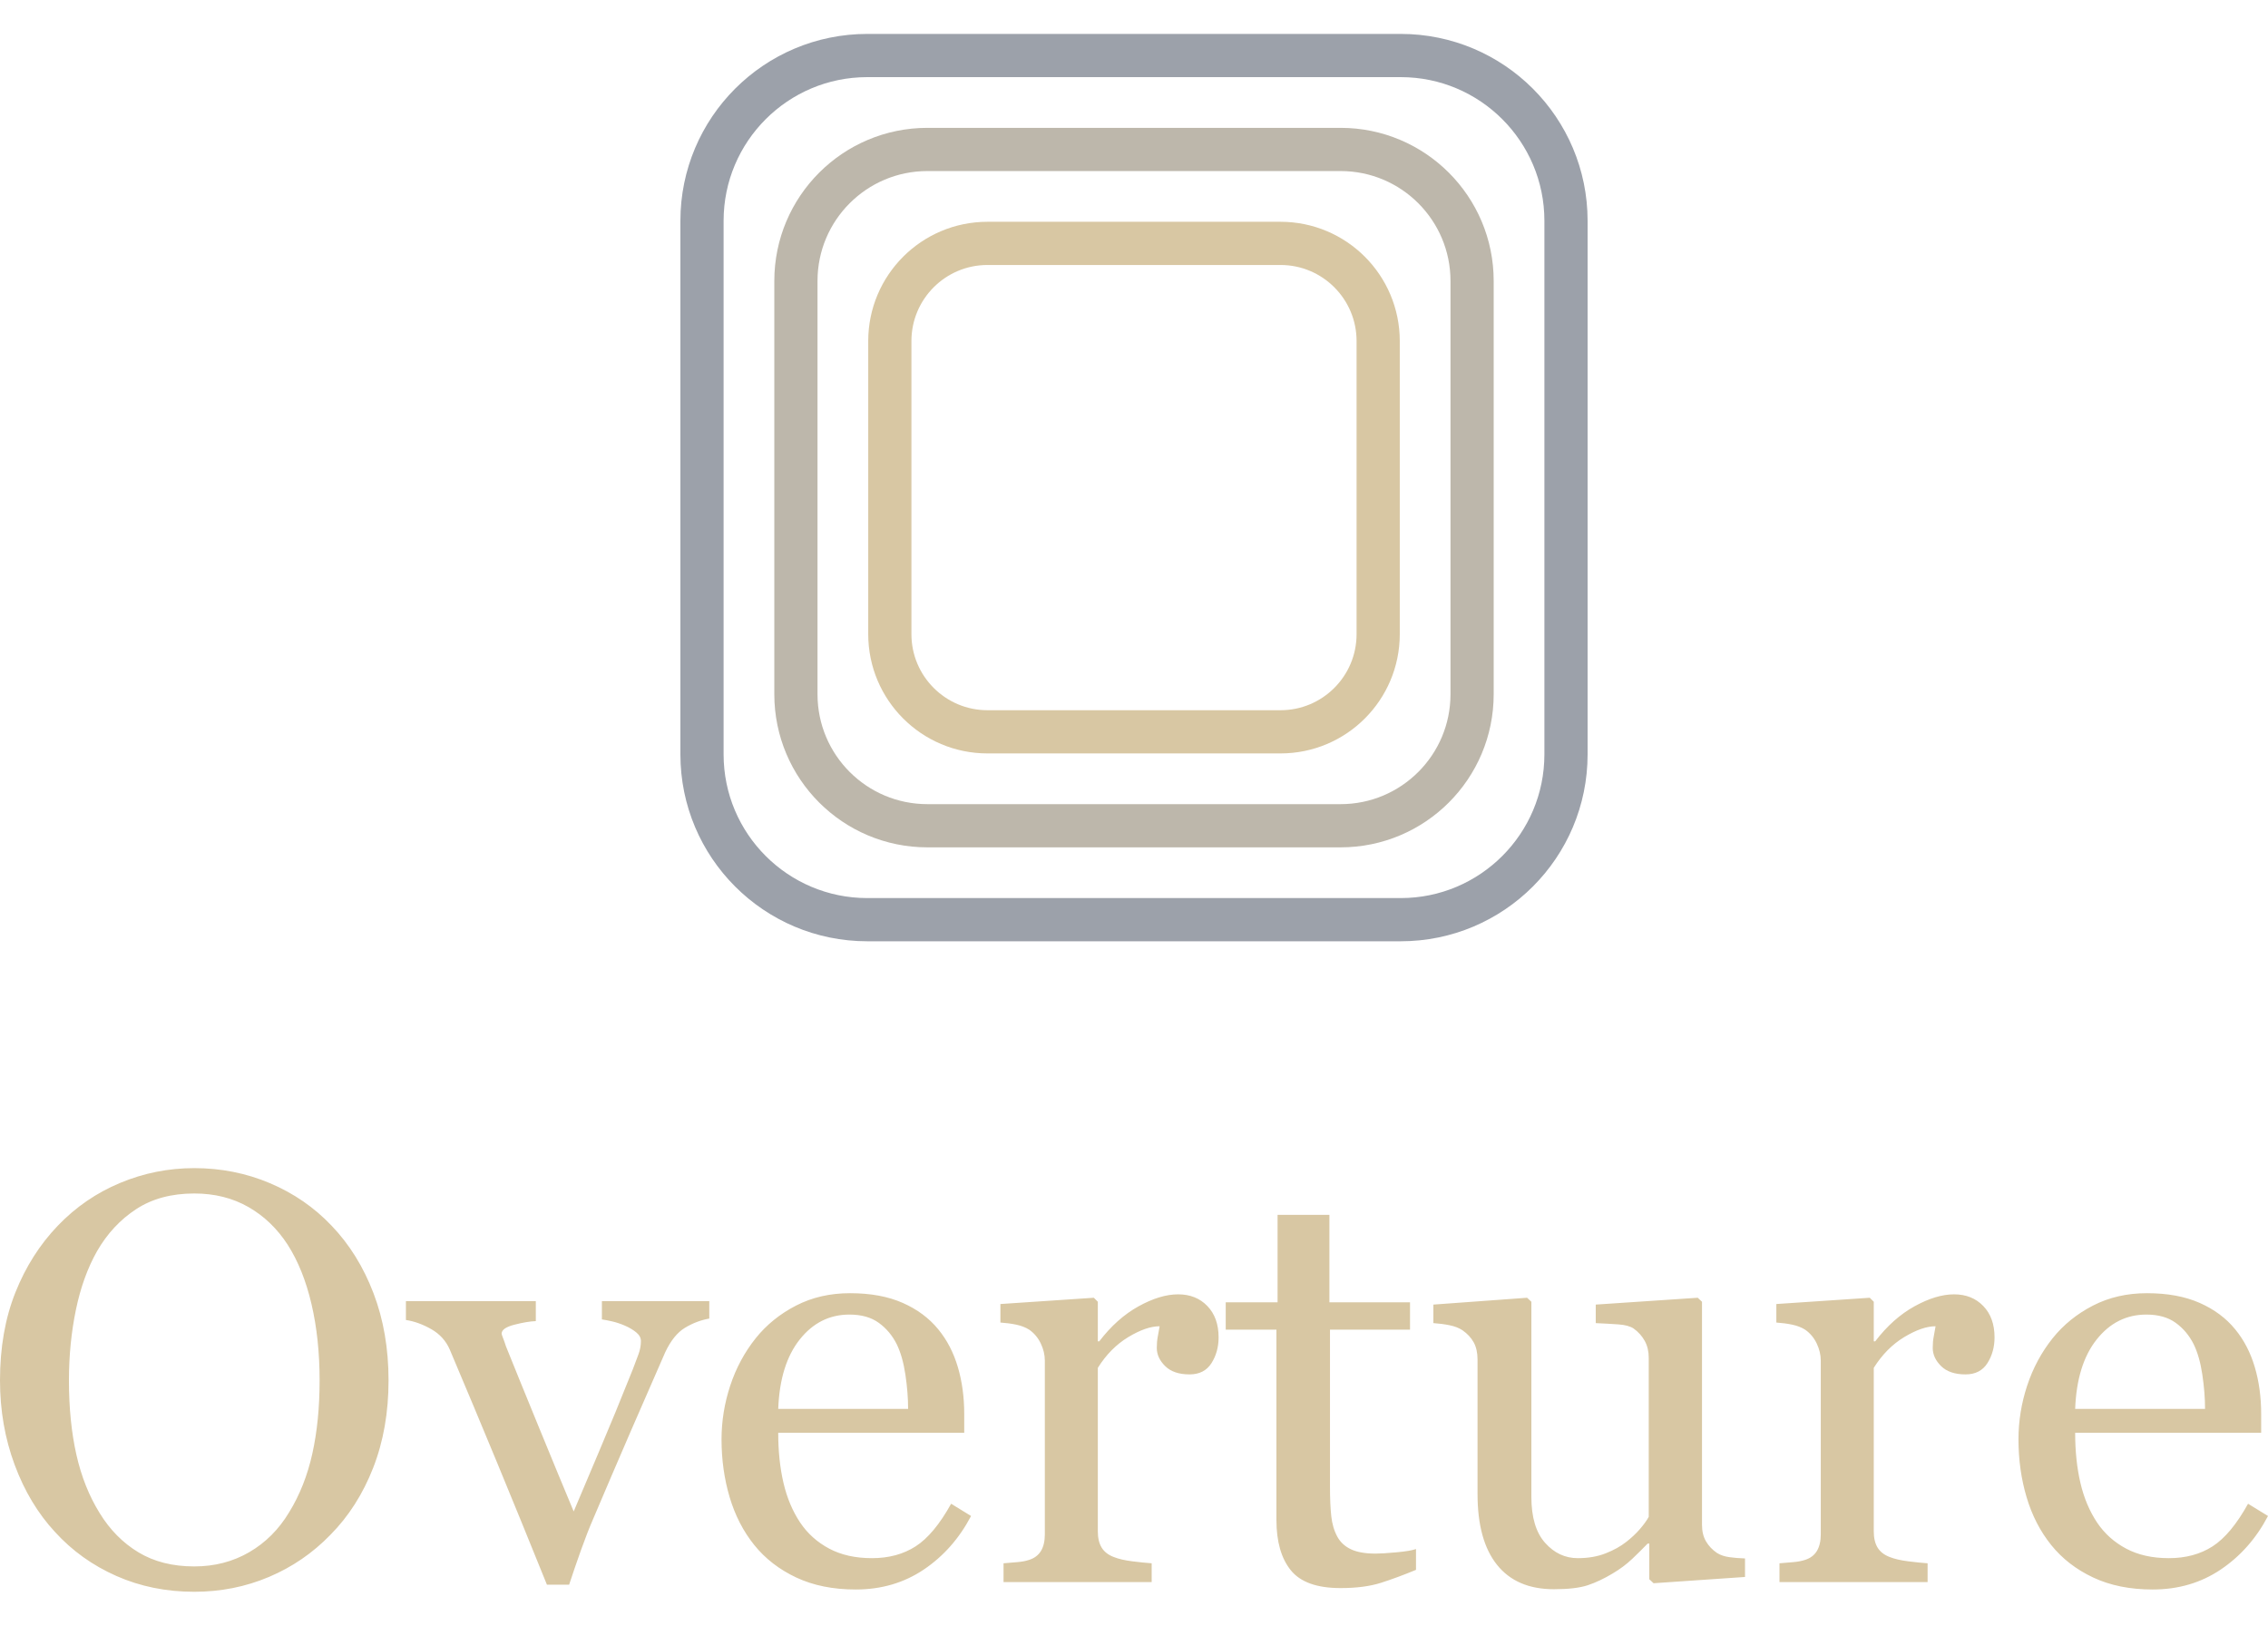
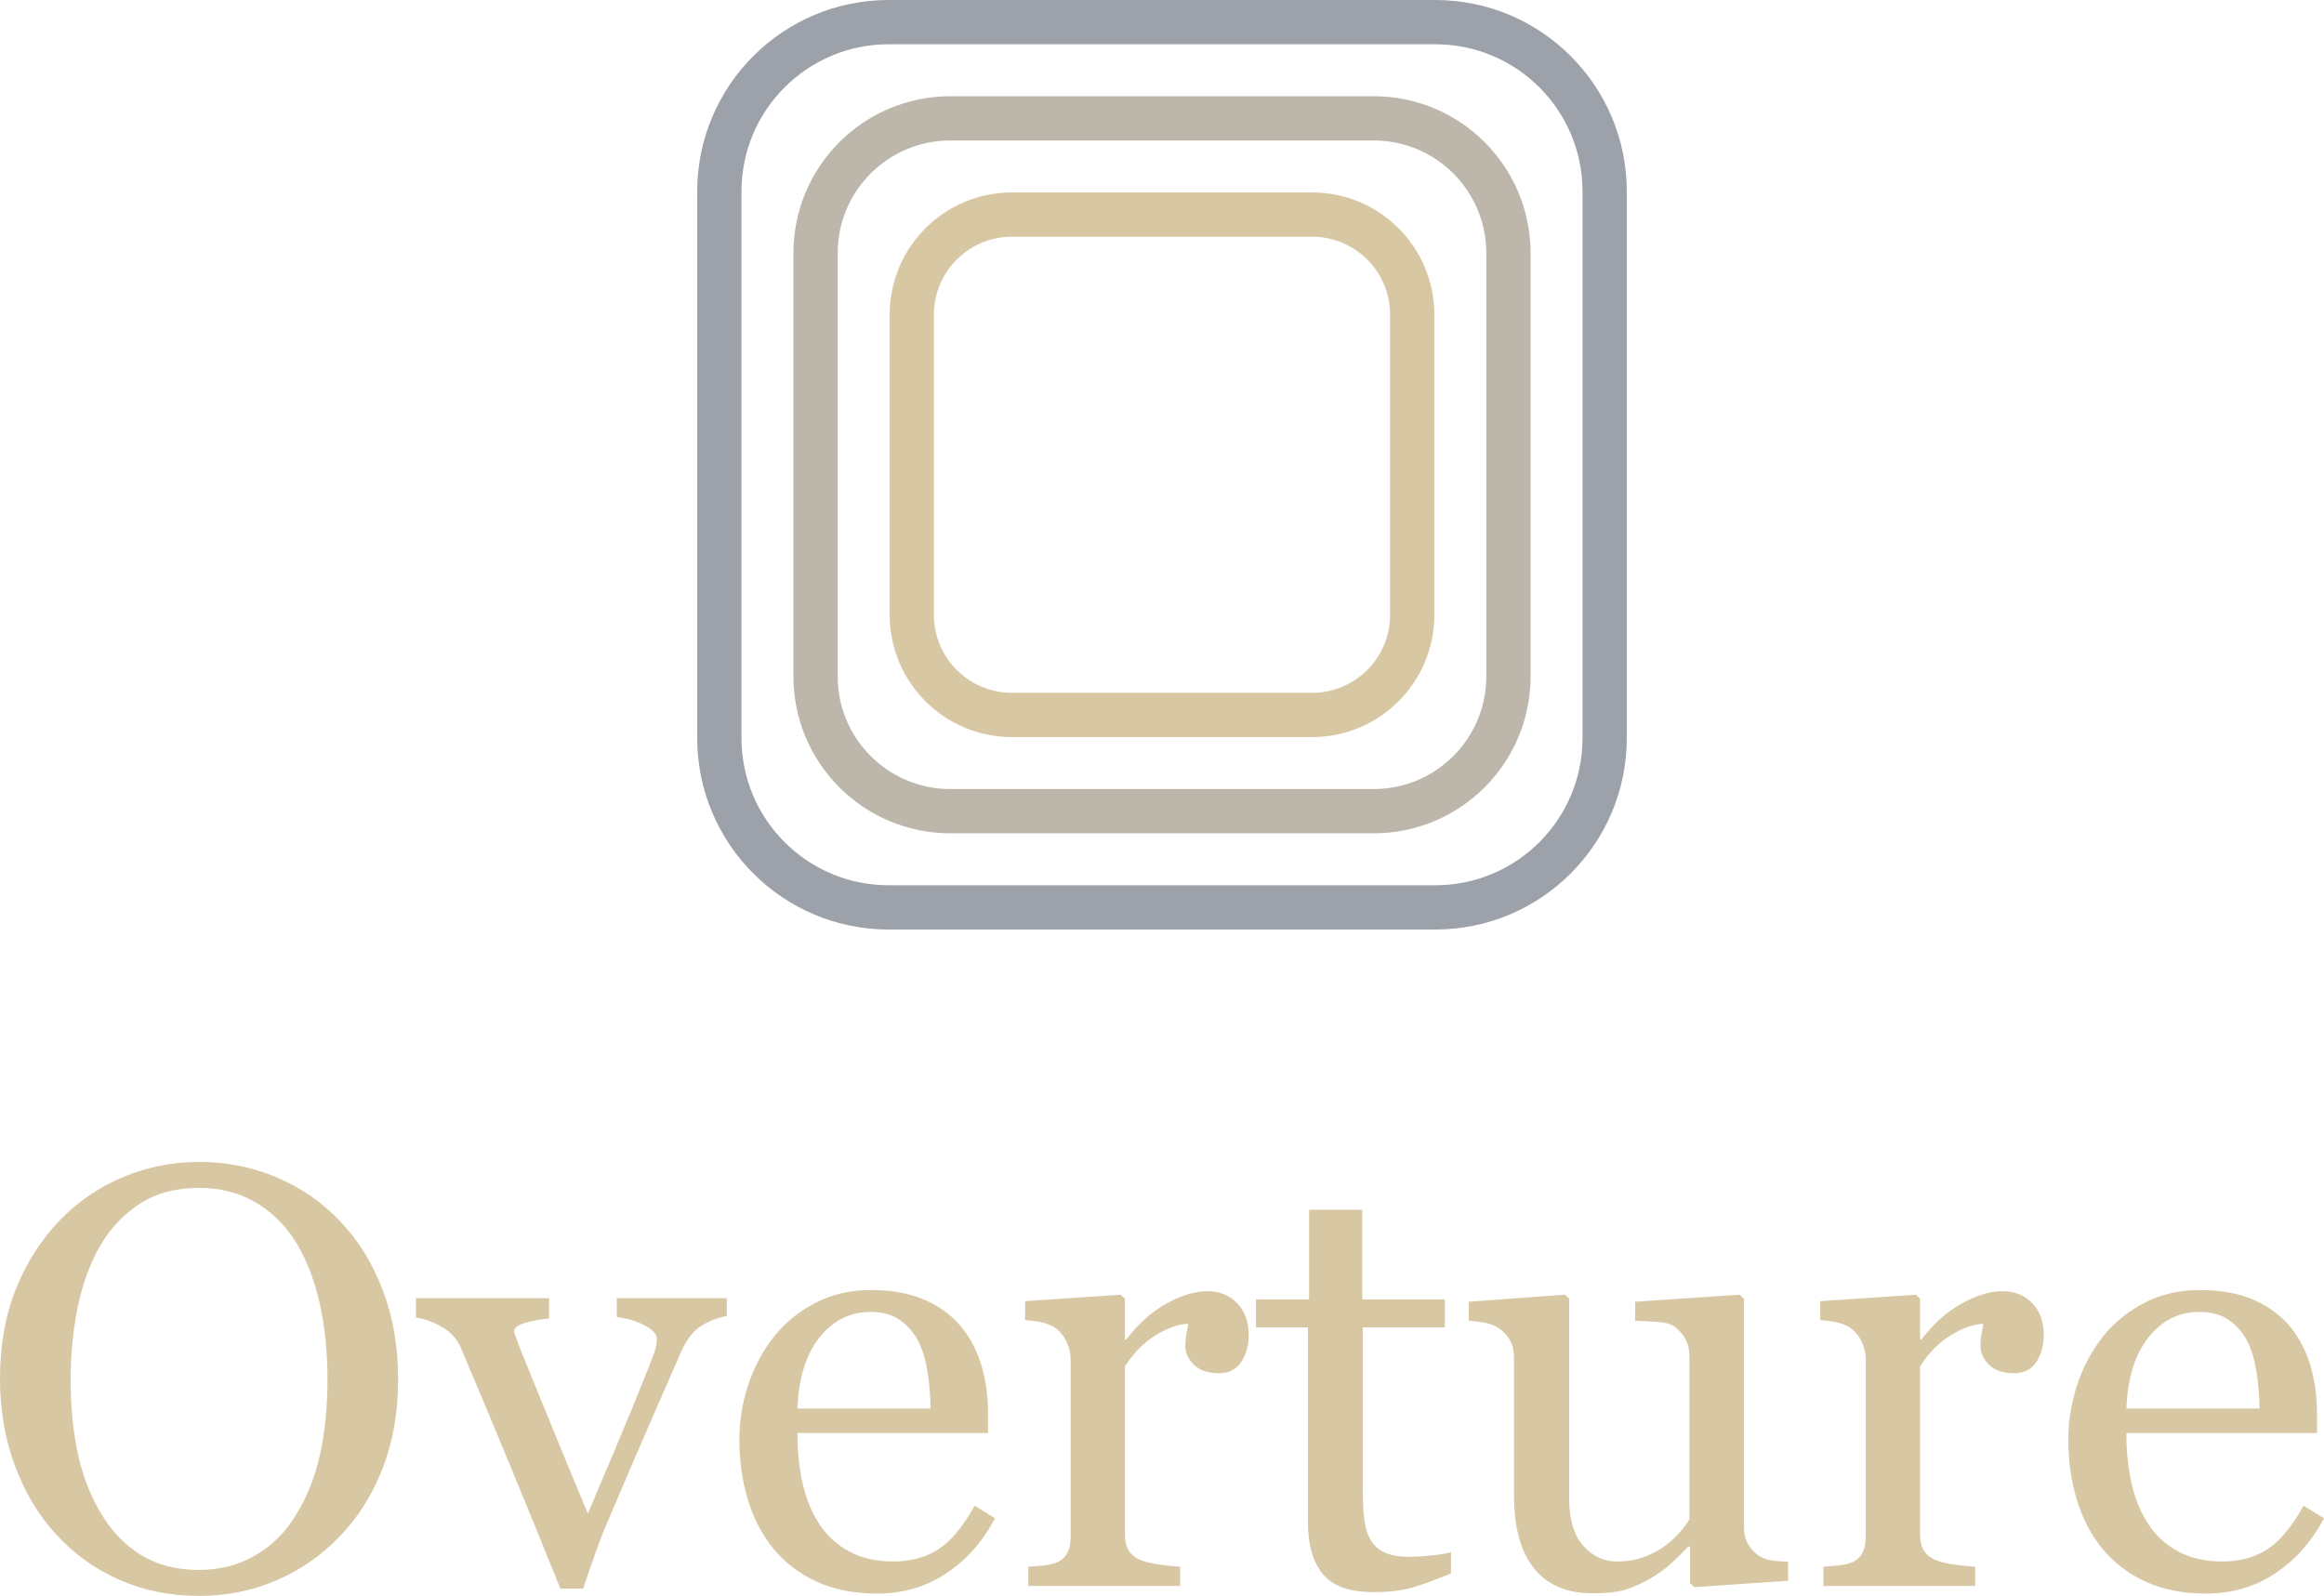
- <svg xmlns="http://www.w3.org/2000/svg" width="480" height="344" viewBox="0 0 480 344">
-   <svg x="144" y="7.177" width="192" height="192" preserveAspectRatio="xMinYMid" viewBox="7.85 7.85 48.3 48.3">
-     <g fill="none" stroke-width="2.3">
-       <rect x="9" y="9" width="46" height="46" rx="8.8" stroke="#9ca1aa" />
-       <rect x="14" y="14" width="36" height="36" rx="7" stroke="#bdb7ab" />
-       <rect x="19" y="19" width="26" height="26" rx="5.2" stroke="#d8c7a3" />
+ <svg xmlns="http://www.w3.org/2000/svg" width="480" height="329.646" viewBox="0 0 480 329.646">
+   <svg x="144" y="0" width="192" height="192" preserveAspectRatio="xMidYMid meet" viewBox="0 0 48.3 48.3">
+     <g transform="translate(24.15 24.15)" fill="none" stroke-width="2.3" stroke-linejoin="round" shape-rendering="geometricPrecision">
+       <rect x="-23" y="-23" width="46" height="46" rx="8.8" stroke="#9ca1aa" />
+       <rect x="-18" y="-18" width="36" height="36" rx="7" stroke="#bdb7ab" />
+       <rect x="-13" y="-13" width="26" height="26" rx="5.2" stroke="#d8c7a3" />
    </g>
  </svg>
-   <svg x="0" y="247.177" width="480" height="89.646" preserveAspectRatio="xMinYMid" viewBox="5.859 53.579 583.154 108.911">
+   <svg x="0" y="240" width="480" height="89.646" preserveAspectRatio="xMidYMid meet" viewBox="5.859 53.579 583.154 108.911">
    <path fill="#d8c7a3" stroke="none" d="M 91.113 68.374 Q 97.998 75.552 101.88 85.696 Q 105.762 95.84 105.762 108.145 Q 105.762 120.522 101.807 130.63 Q 97.852 140.737 90.82 147.842 Q 84.009 154.873 75 158.682 Q 65.991 162.49 55.811 162.49 Q 44.971 162.49 35.779 158.425 Q 26.587 154.36 19.995 147.109 Q 13.403 140.005 9.631 129.861 Q 5.859 119.717 5.859 108.145 Q 5.859 95.474 9.814 85.549 Q 13.77 75.625 20.728 68.374 Q 27.612 61.196 36.731 57.388 Q 45.85 53.579 55.811 53.579 Q 66.138 53.579 75.293 57.461 Q 84.448 61.343 91.113 68.374 Z M 80.2 142.056 Q 84.302 135.391 86.169 126.968 Q 88.037 118.545 88.037 108.145 Q 88.037 97.451 85.95 88.516 Q 83.862 79.58 79.834 73.281 Q 75.806 67.056 69.727 63.577 Q 63.647 60.098 55.811 60.098 Q 47.021 60.098 40.869 64.126 Q 34.717 68.154 30.835 74.893 Q 27.173 81.338 25.378 89.98 Q 23.584 98.623 23.584 108.145 Q 23.584 118.691 25.488 127.188 Q 27.393 135.684 31.494 142.275 Q 35.449 148.721 41.455 152.346 Q 47.461 155.972 55.811 155.972 Q 63.647 155.972 69.946 152.31 Q 76.245 148.647 80.2 142.056 Z M 188.232 92.251 Q 184.937 92.837 181.97 94.631 Q 179.004 96.426 176.88 100.967 Q 172.559 110.781 167.944 121.438 Q 163.33 132.095 158.35 143.813 Q 156.885 147.183 155.237 151.797 Q 153.589 156.411 152.197 160.659 L 146.484 160.659 Q 139.526 143.447 133.667 129.275 Q 127.808 115.103 121.509 100.234 Q 120.044 96.865 116.785 94.998 Q 113.525 93.13 110.229 92.617 L 110.229 87.783 L 143.628 87.783 L 143.628 92.91 Q 141.431 92.983 138.135 93.826 Q 134.839 94.668 134.839 96.133 Q 134.839 96.353 135.205 97.268 Q 135.571 98.184 135.938 99.355 Q 138.94 106.826 144.434 120.229 Q 149.927 133.633 153.369 141.836 Q 156.006 135.537 159.998 126.162 Q 163.989 116.787 168.604 105.215 Q 169.336 103.237 169.995 101.516 Q 170.654 99.795 170.654 98.037 Q 170.654 96.792 169.446 95.803 Q 168.237 94.814 166.553 94.082 Q 164.868 93.35 163.257 92.983 Q 161.646 92.617 160.62 92.471 L 160.62 87.783 L 188.232 87.783 L 188.232 92.251 Z M 255.542 143.008 Q 251.001 151.65 243.384 156.777 Q 235.767 161.904 225.879 161.904 Q 217.163 161.904 210.608 158.828 Q 204.053 155.752 199.805 150.479 Q 195.557 145.205 193.469 138.174 Q 191.382 131.143 191.382 123.306 Q 191.382 116.274 193.616 109.5 Q 195.85 102.725 200.171 97.305 Q 204.346 92.104 210.535 88.918 Q 216.724 85.732 224.414 85.732 Q 232.324 85.732 237.964 88.223 Q 243.604 90.713 247.119 95.034 Q 250.488 99.136 252.136 104.702 Q 253.784 110.269 253.784 116.787 L 253.784 121.621 L 205.957 121.621 Q 205.957 128.726 207.312 134.512 Q 208.667 140.298 211.597 144.692 Q 214.453 148.94 219.067 151.394 Q 223.682 153.848 230.054 153.848 Q 236.572 153.848 241.296 150.808 Q 246.021 147.769 250.415 139.858 L 255.542 143.008 Z M 239.355 115.469 Q 239.355 111.367 238.66 106.68 Q 237.964 101.992 236.426 98.843 Q 234.741 95.474 231.812 93.35 Q 228.882 91.226 224.268 91.226 Q 216.577 91.226 211.487 97.634 Q 206.396 104.043 205.957 115.469 L 239.355 115.469 Z M 319.189 97.085 Q 319.189 100.82 317.358 103.713 Q 315.527 106.606 311.719 106.606 Q 307.617 106.606 305.457 104.482 Q 303.296 102.358 303.296 99.795 Q 303.296 98.184 303.552 96.865 Q 303.809 95.547 304.028 94.229 Q 300.586 94.229 295.972 97.012 Q 291.357 99.795 288.135 104.922 L 288.135 146.963 Q 288.135 149.526 289.124 151.138 Q 290.112 152.749 292.236 153.555 Q 294.067 154.287 296.96 154.653 Q 299.854 155.02 301.978 155.166 L 301.978 160 L 263.892 160 L 263.892 155.166 Q 265.576 155.02 267.371 154.873 Q 269.165 154.727 270.483 154.287 Q 272.534 153.628 273.523 151.98 Q 274.512 150.332 274.512 147.695 L 274.512 103.091 Q 274.512 100.82 273.45 98.623 Q 272.388 96.426 270.483 95.107 Q 269.092 94.229 267.188 93.826 Q 265.283 93.423 263.086 93.276 L 263.086 88.516 L 287.109 86.904 L 288.135 87.93 L 288.135 98.11 L 288.501 98.11 Q 293.042 92.178 298.608 89.102 Q 304.175 86.025 308.789 86.025 Q 313.403 86.025 316.296 89.028 Q 319.189 92.031 319.189 97.085 Z M 369.946 156.851 Q 365.186 158.828 360.938 160.183 Q 356.689 161.538 350.537 161.538 Q 341.455 161.538 337.756 156.96 Q 334.058 152.383 334.058 144.033 L 334.058 95.107 L 321.021 95.107 L 321.021 88.076 L 334.351 88.076 L 334.351 65.591 L 347.681 65.591 L 347.681 88.076 L 368.408 88.076 L 368.408 95.107 L 347.827 95.107 L 347.827 135.464 Q 347.827 140.005 348.157 143.044 Q 348.486 146.084 349.731 148.354 Q 350.903 150.479 353.247 151.577 Q 355.591 152.676 359.546 152.676 Q 361.377 152.676 364.929 152.346 Q 368.481 152.017 369.946 151.504 L 369.946 156.851 Z M 454.541 158.682 L 431.03 160.293 L 429.932 159.268 L 429.932 150.112 L 429.492 150.112 Q 427.734 151.943 425.537 154.031 Q 423.34 156.118 420.483 157.803 Q 417.188 159.78 414.111 160.806 Q 411.035 161.831 405.396 161.831 Q 395.801 161.831 390.784 155.569 Q 385.767 149.307 385.767 137.368 L 385.767 102.798 Q 385.767 100.161 384.778 98.367 Q 383.789 96.572 381.885 95.254 Q 380.566 94.375 378.589 93.972 Q 376.611 93.569 374.414 93.423 L 374.414 88.662 L 398.511 86.904 L 399.609 87.93 L 399.609 138.101 Q 399.609 145.938 403.125 149.893 Q 406.641 153.848 411.548 153.848 Q 415.576 153.848 418.726 152.603 Q 421.875 151.357 423.999 149.673 Q 425.977 148.135 427.478 146.414 Q 428.979 144.692 429.785 143.228 L 429.785 102.285 Q 429.785 99.868 428.76 98 Q 427.734 96.133 425.903 94.814 Q 424.585 93.936 421.985 93.752 Q 419.385 93.569 416.162 93.423 L 416.162 88.662 L 442.383 86.904 L 443.481 87.93 L 443.481 145.278 Q 443.481 147.769 444.507 149.526 Q 445.532 151.284 447.363 152.529 Q 448.682 153.335 450.513 153.591 Q 452.344 153.848 454.541 153.921 L 454.541 158.682 Z M 518.701 97.085 Q 518.701 100.82 516.87 103.713 Q 515.039 106.606 511.231 106.606 Q 507.129 106.606 504.968 104.482 Q 502.808 102.358 502.808 99.795 Q 502.808 98.184 503.064 96.865 Q 503.32 95.547 503.54 94.229 Q 500.098 94.229 495.483 97.012 Q 490.869 99.795 487.646 104.922 L 487.646 146.963 Q 487.646 149.526 488.635 151.138 Q 489.624 152.749 491.748 153.555 Q 493.579 154.287 496.472 154.653 Q 499.365 155.02 501.489 155.166 L 501.489 160 L 463.403 160 L 463.403 155.166 Q 465.088 155.02 466.882 154.873 Q 468.677 154.727 469.995 154.287 Q 472.046 153.628 473.035 151.98 Q 474.023 150.332 474.023 147.695 L 474.023 103.091 Q 474.023 100.82 472.961 98.623 Q 471.899 96.426 469.995 95.107 Q 468.604 94.229 466.699 93.826 Q 464.795 93.423 462.598 93.276 L 462.598 88.516 L 486.621 86.904 L 487.646 87.93 L 487.646 98.11 L 488.013 98.11 Q 492.554 92.178 498.12 89.102 Q 503.687 86.025 508.301 86.025 Q 512.915 86.025 515.808 89.028 Q 518.701 92.031 518.701 97.085 Z M 589.014 143.008 Q 584.473 151.65 576.855 156.777 Q 569.238 161.904 559.351 161.904 Q 550.635 161.904 544.08 158.828 Q 537.524 155.752 533.276 150.479 Q 529.028 145.205 526.941 138.174 Q 524.854 131.143 524.854 123.306 Q 524.854 116.274 527.087 109.5 Q 529.321 102.725 533.643 97.305 Q 537.817 92.104 544.006 88.918 Q 550.195 85.732 557.886 85.732 Q 565.796 85.732 571.436 88.223 Q 577.075 90.713 580.591 95.034 Q 583.96 99.136 585.608 104.702 Q 587.256 110.269 587.256 116.787 L 587.256 121.621 L 539.429 121.621 Q 539.429 128.726 540.784 134.512 Q 542.139 140.298 545.068 144.692 Q 547.925 148.94 552.539 151.394 Q 557.153 153.848 563.525 153.848 Q 570.044 153.848 574.768 150.808 Q 579.492 147.769 583.887 139.858 L 589.014 143.008 Z M 572.827 115.469 Q 572.827 111.367 572.131 106.68 Q 571.436 101.992 569.897 98.843 Q 568.213 95.474 565.283 93.35 Q 562.354 91.226 557.739 91.226 Q 550.049 91.226 544.958 97.634 Q 539.868 104.043 539.429 115.469 L 572.827 115.469 Z" />
  </svg>
</svg>
